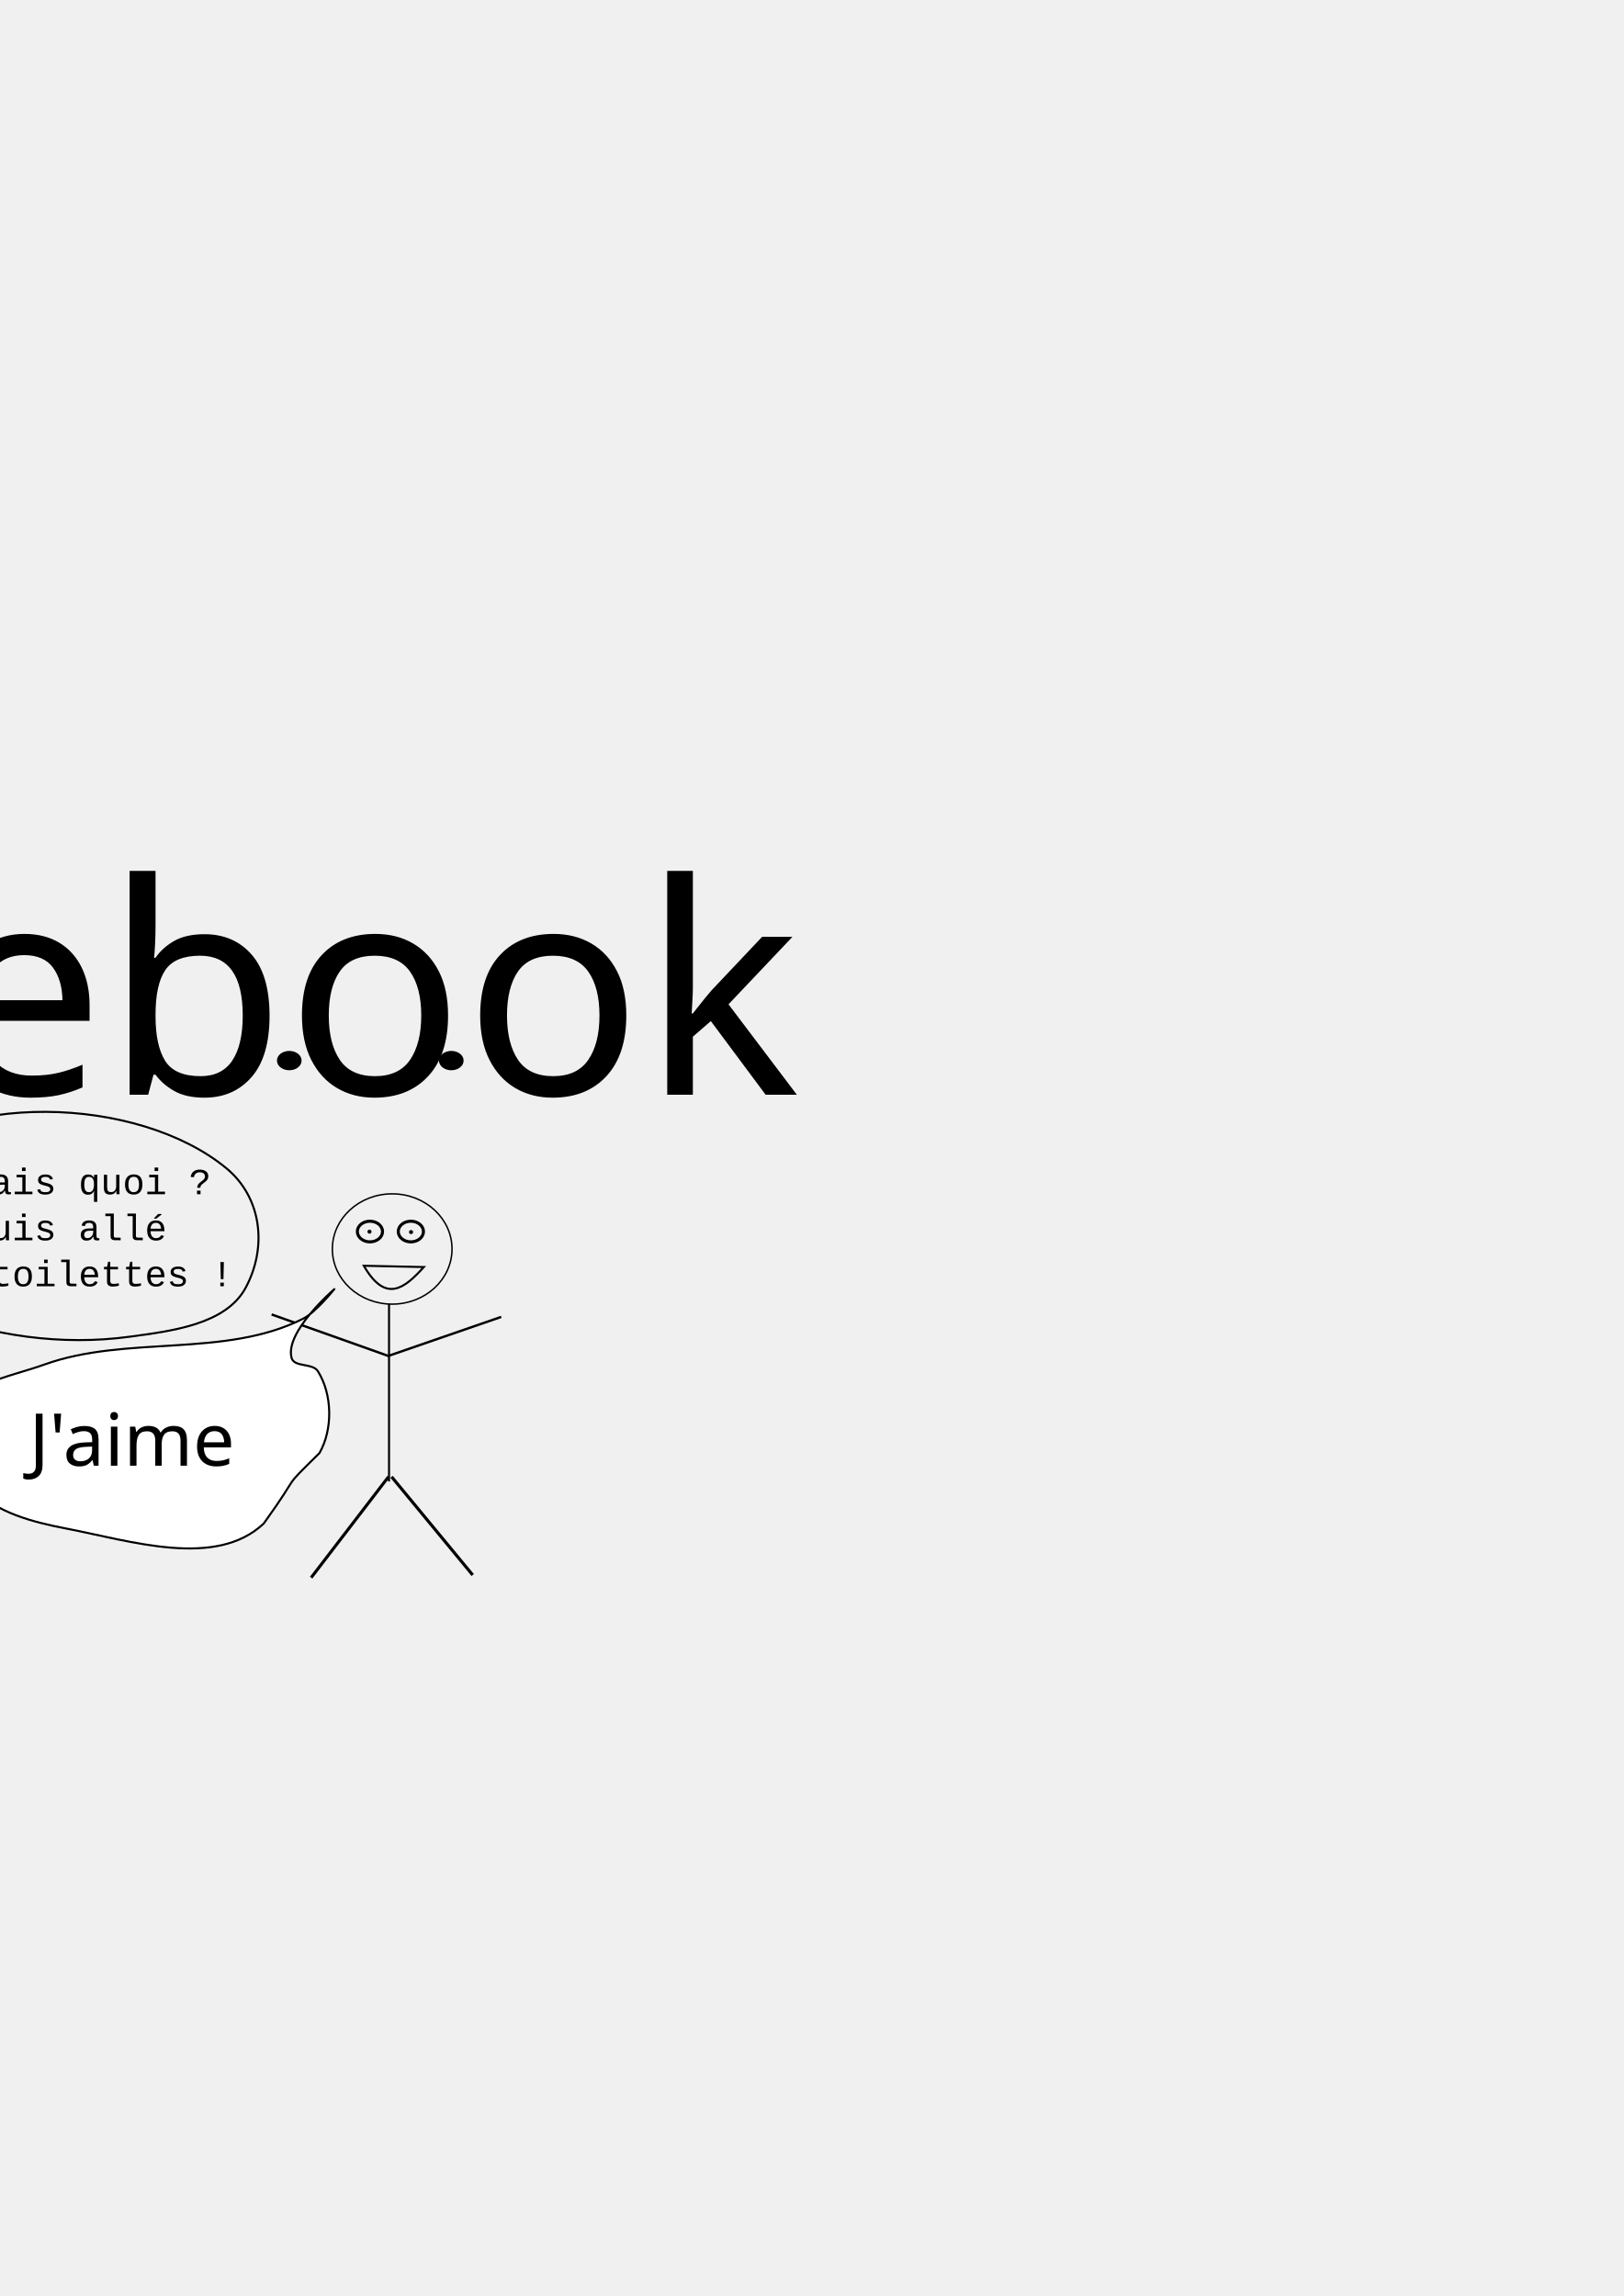
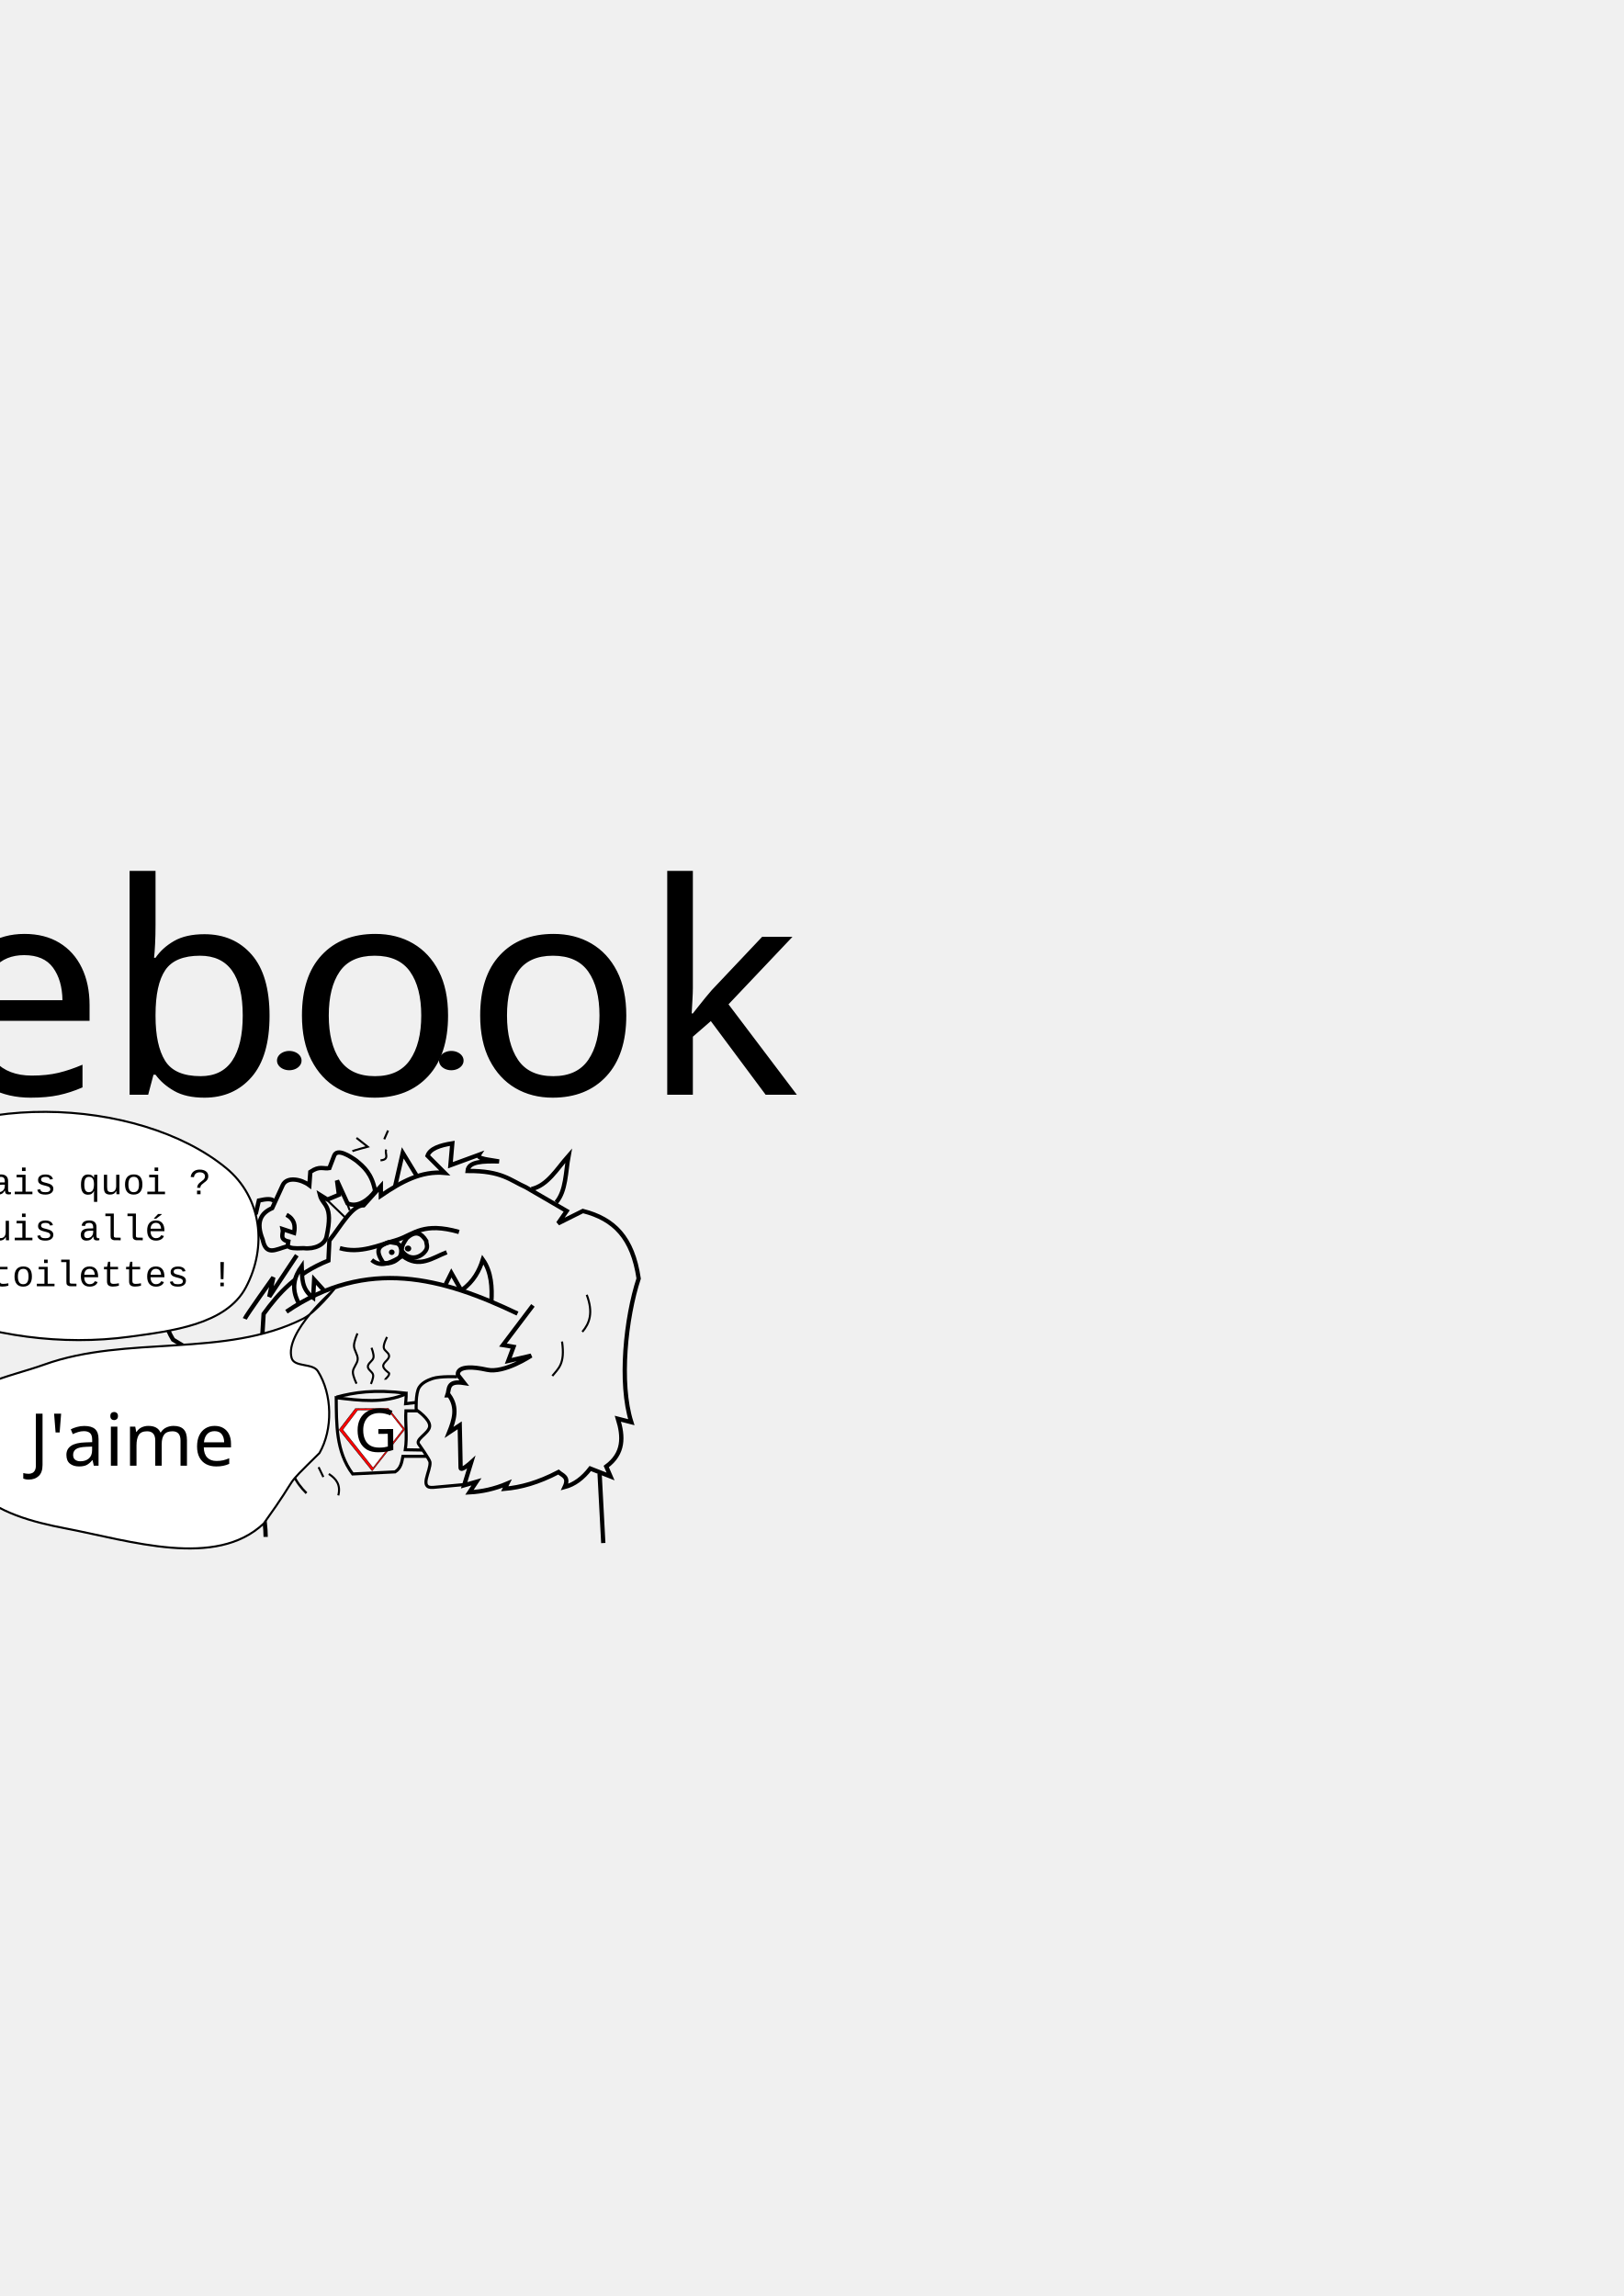
<svg xmlns="http://www.w3.org/2000/svg" width="210mm" height="297mm" id="svg2" version="1.1">
  <defs id="defs4">
    </defs>
  <g id="layer1">
+     <g id="g2995" transform="translate(-22.65153,9.06061)">
+       <path id="path2830" d="m 152.511,742.34 c -0.053,-18.541 -10.449,-35.165 3.659,-61.968 -9.475,3.682 -5.793,-24.804 -4.659,-47.059 7.336,-10.079 15.762,-19.691 31.679,-26.092 l 0.466,-9.784 c 5.746,-7.196 11.026,-17.263 16.771,-17.239 l 8.386,-9.319 0,4.659 c 10.08,-6.864 19.761,-12.226 31.213,-11.182 l -8.386,-8.387 c 1.197,-3.44 5.97,-5.091 12.113,-6.057 l -0.932,10.716 13.976,-5.125 c -1.317,2.003 5.317,2.415 9.783,3.261 -7.693,-0.159 -14.993,-0.057 -15.374,4.659 16.82,-0.115 20.837,4.571 28.418,7.921 l 20.032,11.648 -4.193,6.057 12.113,-6.057 c 15.332,3.906 24.293,13.033 27.264,33.011 -6.308,19.103 -9.686,51.141 -3.588,70.244 l -6.557,-1.676 c 2.672,8.698 3.039,16.934 -5.689,23.352 l 2.094,4.866 -9.917,-3.88 c -3.605,4.705 -7.749,7.798 -12.504,9.054 2.34,-4.953 -1.048,-5.61 -3.018,-7.33 -10.031,5.26 -18.564,7.522 -26.301,8.192 l 1.293,-2.587 c -6.18,2.621 -12.36,3.989 -18.54,4.312 l 3.449,-5.174 -6.036,1.725 3.449,-11.21 c 0,0 -5.174,4.743 -5.174,2.587 0,-2.156 -0.431,-20.696 -0.431,-20.696 l -5.174,3.449 c 2.423,-6.036 4.355,-12.072 0,-18.109 l -0.862,0 c 1.078,-2.957 -0.415,-7.382 8.192,-6.036 l -3.018,-3.88 c 0,0 -1.707,-6.112 14.228,-2.587 8.462,1.872 21.558,-6.899 21.558,-6.899 l -11.21,2.587 2.587,-6.899 -5.174,-0.862 14.659,-19.402" style="fill:none;stroke:#000000;stroke-width:2.098;stroke-linecap:butt;stroke-linejoin:miter;stroke-miterlimit:4;stroke-opacity:1;stroke-dasharray:none" />
+       <path id="path2832" d="m 282.422,572.276 c 7.907,-1.733 12.561,-9.974 18.169,-16.308 -1.481,7.969 -1.18,17.125 -6.056,22.83" style="fill:none;stroke:#000000;stroke-width:2.098;stroke-linecap:butt;stroke-linejoin:miter;stroke-miterlimit:4;stroke-opacity:1;stroke-dasharray:none" />
+       <path id="path2834" d="m 215.802,570.878 3.727,-16.307 6.903,11.351" style="fill:none;stroke:#000000;stroke-width:2.098;stroke-linecap:butt;stroke-linejoin:miter;stroke-miterlimit:4;stroke-opacity:1;stroke-dasharray:none" />
+       <path id="path2836" d="m 151.512,672.917 c -10.878,-4.661 -23.925,-5.946 -29.889,-18.25 l -14.369,-8.773 c -3.365,-5.647 -5.99,-11.863 -1.776,-23.34 5.457,-9.022 7.751,-18.658 22.941,-28.221 l 19.366,-10.407 1.398,-6.057 c 3.749,-0.856 6.653,-1.036 7.454,0.466" style="fill:none;stroke:#000000;stroke-width:2.098;stroke-linecap:butt;stroke-linejoin:miter;stroke-miterlimit:4;stroke-opacity:1;stroke-dasharray:none" />
+       <path id="path2838" d="m 163.002,600.275 c -5.706,1.524 -10.253,4.895 -11.956,-3.305 -3.529,-8.852 -0.652,-13.006 4.659,-15.376 l 5.125,-11.182 c 2.025,-4.419 9.068,-2.973 13.044,0 l 0.466,-6.523 c 4.634,-3.168 6.269,-1.338 9.317,-1.864 l 2.329,-6.057 c 1.484,-3.86 7.776,0.288 10.715,2.33 3.895,3.194 7.739,6.502 9.317,14.91 -2.709,3.926 -8.465,8.45 -13.51,6.057 l -5.125,-11.182 0.932,6.989 -5.59,2.33 -3.727,-2.33 c 1.369,5.592 6.821,4.415 3.261,20.501 -0.859,3.882 -5.785,6.231 -11.181,5.591 -9.446,0.551 -7.653,-1.543 -7.454,-3.261 -4.732,-1.069 -2.286,-3.932 -2.795,-6.057 l 5.59,1.864 c 0.59,-3.409 0.372,-6.616 -3.727,-8.853" style="fill:none;stroke:#000000;stroke-width:2.098;stroke-linecap:butt;stroke-linejoin:miter;stroke-miterlimit:4;stroke-opacity:1;stroke-dasharray:none" />
+       <path id="path2844" d="m 163.713,698.631 c -0.437,10.242 3.339,16.973 8.756,22.337" style="fill:none;stroke:#000000;stroke-width:1.175px;stroke-linecap:butt;stroke-linejoin:miter;stroke-opacity:1" />
+       <path id="path2846" d="m 248.413,621.664 c 5.834,-4.279 8.533,-9.454 10.249,-14.91 4.277,6.008 4.6,13.906 4.193,20.499" style="fill:none;stroke:#000000;stroke-width:2.098;stroke-linecap:butt;stroke-linejoin:miter;stroke-miterlimit:4;stroke-opacity:1;stroke-dasharray:none" />
+       <path id="path2848" d="m 168.749,628.187 c -4.029,-7.44 -2.221,-13.084 1.398,-18.171 0.217,5.455 -0.322,11.06 5.59,15.376 l 0.466,-8.853 4.659,5.125" style="fill:#ffffff;stroke:#000000;stroke-width:2.098;stroke-linecap:butt;stroke-linejoin:miter;stroke-miterlimit:4;stroke-opacity:1;stroke-dasharray:none" />
+       <path id="path2850" d="m 248.032,621.666 -4.744,-8.388 -2.795,5.591" style="fill:none;stroke:#000000;stroke-width:2.098;stroke-linecap:butt;stroke-linejoin:miter;stroke-miterlimit:4;stroke-opacity:1;stroke-dasharray:none" />
+       <path id="path2852" d="m 188.781,601.164 c 9.901,2.885 19.074,-1.512 28.418,-4.193 8.046,-2.801 12.423,-8.625 29.816,-3.727" style="fill:none;stroke:#000000;stroke-width:2.098;stroke-linecap:butt;stroke-linejoin:miter;stroke-miterlimit:4;stroke-opacity:1;stroke-dasharray:none" />
+       <path id="path2854" d="m 204.365,606.97 c 5.033,4.186 10.066,0.656 15.099,-1.999 8.033,6.241 14.619,0.901 21.538,-1.777" style="fill:none;stroke:#000000;stroke-width:2.098;stroke-linecap:butt;stroke-linejoin:miter;stroke-miterlimit:4;stroke-opacity:1;stroke-dasharray:none" />
+       <path id="path2856" d="m 219.02,602.307 c 2.967,4.575 7.859,4.16 10.88,1.11 2.552,-2.576 1.035,-4.242 1.11,-5.774 -2.397,-4.01 -5.423,-5.164 -9.548,-1.332 -1.147,1.777 -2.448,3.451 -2.442,5.996 z" style="fill:none;stroke:#000000;stroke-width:2.098;stroke-linecap:butt;stroke-linejoin:miter;stroke-miterlimit:4;stroke-opacity:1;stroke-dasharray:none" />
+       <path id="path2858" d="m 209.821,608.048 c 0,0.595 4.605,1.371 7.941,-2.192 1.652,-1.764 1.533,-6.789 -1.613,-7.156 -3.146,-0.367 -2.74,-1.19 -6.446,0.935 -3.706,2.125 -1.549,5.823 0.118,8.413 l 0,-10e-6 z" style="fill:none;stroke:#000000;stroke-width:2.098;stroke-linecap:butt;stroke-linejoin:miter;stroke-miterlimit:4;stroke-opacity:1;stroke-dasharray:none" />
+       <path transform="matrix(0.9978265,0,0,0.9979479,-249.8563,230.111)" d="m 466.416,373.825 c 0,0.746 -0.627,1.351 -1.401,1.351 -0.774,0 -1.401,-0.605 -1.401,-1.351 0,-0.746 0.627,-1.351 1.401,-1.351 0.774,0 1.401,0.605 1.401,1.351 z" id="path2860" style="fill:#000000;fill-opacity:1;stroke:none" />
+       <path transform="matrix(1.525892,0,0,1.583173,-507.4043,14.70528)" d="m 479.123,370.549 c 0,0.511 -0.459,0.926 -1.026,0.926 -0.566,0 -1.026,-0.414 -1.026,-0.926 0,-0.511 0.459,-0.926 1.026,-0.926 0.566,0 1.026,0.414 1.026,0.926 z" id="path2862" style="fill:#000000;fill-opacity:1;stroke:none" />
+       <path id="path2864" d="m 194.912,553.745 c 0.665,-0.333 7.482,-2.162 7.482,-2.162 l -5.487,-4.324" style="fill:none;stroke:#000000;stroke-width:0.998px;stroke-linecap:butt;stroke-linejoin:miter;stroke-opacity:1" />
+       <path id="path2866" d="m 208.645,558.24 c 4.944,-0.379 1.677,-3.755 2.897,-5.251" style="fill:none;stroke:#000000;stroke-width:0.998px;stroke-linecap:butt;stroke-linejoin:miter;stroke-opacity:1" />
+       <path id="path2868" d="m 212.338,543.645 -1.864,4.284" style="fill:none;stroke:#000000;stroke-width:0.998px;stroke-linecap:butt;stroke-linejoin:miter;stroke-opacity:1" />
+       <path id="path2870" d="m 183.371,711.563 c 3.588,2.27 5.94,5.283 4.656,10.477" style="fill:none;stroke:#000000;stroke-width:0.998px;stroke-linecap:butt;stroke-linejoin:miter;stroke-opacity:1" />
+       <path id="path2872" d="m 178.383,708.237 2.328,4.822" style="fill:none;stroke:#000000;stroke-width:0.998px;stroke-linecap:butt;stroke-linejoin:miter;stroke-opacity:1" />
+       <path id="path2880" d="m 122.182,648.537 12.304,5.321" style="fill:none;stroke:#000000;stroke-width:0.998px;stroke-linecap:butt;stroke-linejoin:miter;stroke-opacity:1" />
+       <path id="path2882" d="m 142.297,635.733 c 0.665,-1.663 13.967,-20.288 13.967,-20.288 l -1.995,9.479 13.468,-20.288" style="fill:none;stroke:#000000;stroke-width:2.098;stroke-linecap:butt;stroke-linejoin:miter;stroke-miterlimit:4;stroke-opacity:1;stroke-dasharray:none" />
+       <path id="path2884" d="m 162.662,632.243 c 39.602,-26.972 76.529,-16.489 112.962,0.901" style="fill:none;stroke:#000000;stroke-width:2.098;stroke-linecap:butt;stroke-linejoin:miter;stroke-miterlimit:4;stroke-opacity:1;stroke-dasharray:none" />
+       <path id="path2886" d="m 183.091,578.158 8.412,8.113" style="fill:none;stroke:#000000;stroke-width:0.998px;stroke-linecap:butt;stroke-linejoin:miter;stroke-opacity:1" />
+       <path id="path2888" d="m 189.4,571.849 4.206,10.817" style="fill:none;stroke:#000000;stroke-width:0.998px;stroke-linecap:butt;stroke-linejoin:miter;stroke-opacity:1" />
+       <path id="path2890" d="m 315.749,711.371 1.801,33.966" style="fill:none;stroke:#000000;stroke-width:2.098;stroke-linecap:butt;stroke-linejoin:miter;stroke-miterlimit:4;stroke-opacity:1;stroke-dasharray:none" />
+       <path id="path2968" d="m 309.461,623.971 c 3.31,8.722 1.387,13.955 -2.156,18.109" style="fill:none;stroke:#000000;stroke-width:1px;stroke-linecap:butt;stroke-linejoin:miter;stroke-opacity:1" />
+       <path id="path2970" d="m 297.388,646.822 c 1.64,11.242 -1.998,13.247 -4.743,16.815" style="fill:none;stroke:#000000;stroke-width:1px;stroke-linecap:butt;stroke-linejoin:miter;stroke-opacity:1" />
+       <path id="path2972" d="m 250.392,716.67 -15.923,1.454 c -7.325,0.669 -1.159,-8.043 -1.63,-12.35 -0.135,-1.231 -5.298,-8.507 -5.298,-8.507 -2.434,-2.596 4.767,-5.398 5.13,-8.938 0.364,-3.555 -6.569,-8.155 -6.569,-8.155 0,0 -0.388,-7.976 1.44,-10.933 1.362,-2.204 4.016,-3.473 6.467,-4.312 3.817,-1.306 12.072,-0.862 12.072,-0.862" style="fill:none;stroke:#000000;stroke-width:1.5;stroke-linecap:butt;stroke-linejoin:miter;stroke-miterlimit:4;stroke-opacity:1;stroke-dasharray:none" />
+       <path id="path2974" d="m 226.761,680.717 -5.701,0 c -0.379,6.227 0.722,12.402 -0.292,19.004 l 8.333,0.146" style="fill:none;stroke:#000000;stroke-width:1.5;stroke-linecap:butt;stroke-linejoin:miter;stroke-miterlimit:4;stroke-opacity:1;stroke-dasharray:none" />
+       <path id="path2976" d="m 231.147,702.937 -11.549,10e-6 c -0.533,2.901 -0.992,5.838 -3.801,7.602 l -20.758,1.023 c -8.249,-11.017 -7.898,-24.371 -8.04,-37.277 11.509,1.391 23.47,2.882 34.207,-1.9 0.028,1.457 -0.292,4.824 -0.292,4.824 l 4.97,-0.585" style="fill:none;stroke:#000000;stroke-width:1.5;stroke-linecap:butt;stroke-linejoin:miter;stroke-miterlimit:4;stroke-opacity:1;stroke-dasharray:none" />
+       <path id="path2978" d="m 196.939,667.414 c 0,0 -1.855,-3.712 -1.799,-5.705 0.063,-2.227 2.264,-4.025 2.367,-6.25 0.106,-2.285 -1.833,-4.327 -1.825,-6.615 0.007,-2.075 1.696,-5.99 1.696,-5.99" style="fill:none;stroke:#000000;stroke-width:1px;stroke-linecap:butt;stroke-linejoin:miter;stroke-opacity:1" />
+       <path id="path2980" d="m 203.956,667.56 c 0,0 1.336,-2.899 1.096,-4.387 -0.256,-1.59 -2.576,-2.471 -2.585,-4.081 -0.011,-1.759 2.465,-2.76 2.769,-4.493 0.278,-1.586 -0.987,-4.727 -0.987,-4.727" style="fill:none;stroke:#000000;stroke-width:1px;stroke-linecap:butt;stroke-linejoin:miter;stroke-opacity:1" />
+       <path id="path2982" d="m 210.827,665.513 c 0,-0.21 2.744,-2.397 1.902,-3.376 0,0 -2.613,-1.8 -2.753,-3.2 -0.194,-1.948 2.944,-3.165 2.875,-5.122 -0.056,-1.579 -2.383,-2.396 -2.607,-3.96 -0.26,-1.81 1.607,-5.247 1.607,-5.247" style="fill:none;stroke:#000000;stroke-width:1px;stroke-linecap:butt;stroke-linejoin:miter;stroke-opacity:1" />
+       <path id="path2984" d="m 187.145,673.992 c 8.504,-2.278 18.337,-3.887 34.207,-1.9" style="fill:none;stroke:#000000;stroke-width:1.5;stroke-linecap:butt;stroke-linejoin:miter;stroke-miterlimit:4;stroke-opacity:1;stroke-dasharray:none" />
+       <path id="path2988" d="m 210.617,685.101 -8.54,0.025 c -2.481,0.007 -4.576,3.387 -4.574,4.129 l 0.029,10.2 c 1.945,2.46 9.384,5.891 13.441,0.683 l 0.052,-3.552" style="fill:none;stroke:#000000;stroke-width:0.885px;stroke-linecap:butt;stroke-linejoin:miter;stroke-opacity:1" />
+       <rect rx="0" ry="0.391" y="683.367" x="210.74" height="3.908" width="0.016" id="rect2992" style="fill:#800080;fill-opacity:1;stroke:#000000;stroke-width:1.012;stroke-linejoin:miter;stroke-miterlimit:4;stroke-opacity:1;stroke-dasharray:none;stroke-dashoffset:0.042" />
+       <rect transform="matrix(-0.00781006,0.9999695,-0.9999816,-0.00606976,0,0)" style="fill:#800080;fill-opacity:1;stroke:#000000;stroke-width:1.012;stroke-linejoin:miter;stroke-miterlimit:4;stroke-opacity:1;stroke-dasharray:none;stroke-dashoffset:0.042" id="rect2994" width="0.014" height="4.433" x="695.138" y="-218.718" ry="0.443" rx="0" />
+       <path id="path2840" d="m 196.349,679.624 c 5.38,-0.045 10.761,-0.09 16.141,-0.135 2.708,3.393 5.416,6.786 8.124,10.178 -5.346,6.79 -10.691,13.58 -16.037,20.37 -5.39,-6.7 -10.781,-13.401 -16.171,-20.102 2.648,-3.438 5.295,-6.875 7.943,-10.312 z" style="fill:#ff0000;stroke:#000000;stroke-width:0.188px;stroke-linecap:butt;stroke-linejoin:miter;stroke-opacity:1" />
+       <path style="fill:#ffffff;stroke:#000000;stroke-width:0.173px;stroke-linecap:butt;stroke-linejoin:miter;stroke-opacity:1" d="m 197.487,680.372 c 4.915,-0.041 9.831,-0.083 14.746,-0.124 2.474,3.143 4.948,6.286 7.422,9.429 -4.883,6.29 -9.767,12.58 -14.65,18.869 -4.925,-6.207 -9.849,-12.414 -14.774,-18.622 2.419,-3.184 4.838,-6.368 7.256,-9.553 z" id="path2861" />
+       <text transform="matrix(1.000533,-0.00607954,0.00708404,0.9994243,0,0)" id="text2856" y="702.299" x="190.663" style="font-size:29.286px;font-style:normal;font-variant:normal;font-weight:normal;font-stretch:normal;fill:#000000;fill-opacity:1;stroke:none;font-family:Old London;-inkscape-font-specification:Old London" xml:space="preserve">
+         <tspan y="702.299" x="190.663" id="tspan2858">G</tspan>
+       </text>
+     </g>
    <rect style="fill:#0000ff;fill-opacity:1;stroke:none;stroke-width:1.498;stroke-linejoin:miter;stroke-miterlimit:4;stroke-opacity:1;stroke-dasharray:none;stroke-dashoffset:0.042" id="rect2824" width="149.502" height="150.041" x="-334.612" y="402.325" ry="31.021" />
    <text xml:space="preserve" style="font-size:144px;font-style:normal;font-variant:normal;font-weight:normal;font-stretch:normal;fill:#000000;fill-opacity:1;stroke:none;font-family:Bitstream Charter;-inkscape-font-specification:Bitstream Charter" x="-180" y="535.219" id="text2816">
      <tspan id="tspan2818" x="-180" y="535.219">acebook </tspan>
    </text>
    <text xml:space="preserve" style="font-size:144px;font-style:normal;font-variant:normal;font-weight:normal;font-stretch:normal;fill:#ffffff;fill-opacity:1;stroke:none;font-family:Bitstream Charter;-inkscape-font-specification:Bitstream Charter" x="-298.084" y="527.221" id="text2820">
      <tspan id="tspan2822" x="-298.084" y="527.221">F</tspan>
    </text>
    <path style="fill:#000000;fill-opacity:1;stroke:none" id="path3604" d="m 150.698,503.845 a 6.386,7.024 0 1 1 -12.771,0 6.386,7.024 0 1 1 12.771,0 z" transform="matrix(0.9398324,0,0,0.6637671,5.774775,184.0876)" />
    <path transform="matrix(0.9398324,0,0,0.6637671,84.97285,184.0876)" d="m 150.698,503.845 a 6.386,7.024 0 1 1 -12.771,0 6.386,7.024 0 1 1 12.771,0 z" id="path3606" style="fill:#000000;fill-opacity:1;stroke:none" />
+     <path style="fill:none;stroke:#000000;stroke-width:1.16px;stroke-linecap:butt;stroke-linejoin:miter;stroke-opacity:1" d="m -53.718,646.238 -55.193,19.081 -57.033,-20.274" id="path3664" />
+     <path style="fill:#ffffff;stroke:#000000;stroke-width:1px;stroke-linecap:butt;stroke-linejoin:miter;stroke-opacity:1" d="m -80.085,618.3 c 0,0 17.036,-8.121 20.822,-16.017 5.542,-11.556 -12.149,-20.454 -3.203,-29.632 38.943,-39.954 129.875,-37.021 172.984,-1.602 17.435,14.325 20.236,38.556 9.61,58.462 -9.689,18.152 -36.472,21.252 -56.861,24.026 -32.809,4.463 -67.865,-0.26 -98.505,-12.814 -10.227,-4.19 -16.202,-15.83 -26.428,-20.021 -5.729,-2.348 -18.42,-2.403 -18.42,-2.403 z" id="path3714" />
+     <text xml:space="preserve" style="font-size:18px;font-style:normal;font-variant:normal;font-weight:normal;font-stretch:normal;fill:#000000;fill-opacity:1;stroke:none;font-family:Liberation Mono;-inkscape-font-specification:Liberation Mono" x="-48.051" y="583.864" id="text3706">
+       <tspan id="tspan3708" x="-48.051" y="583.864">Tu sais quoi ?</tspan>
+       <tspan x="-48.051" y="606.364" id="tspan3710">Je suis allé </tspan>
+       <tspan x="-48.051" y="628.864" id="tspan3712">aux toilettes !</tspan>
+     </text>
+     <path style="fill:#ffffff;stroke:#000000;stroke-width:1px;stroke-linecap:butt;stroke-linejoin:miter;stroke-opacity:1;fill-opacity:1" d="m 163.374,630.313 c 0,0 -8.977,11.271 -15.216,14.415 -38.251,19.281 -86.23,7.918 -126.535,22.424 -17.322,6.234 -41.993,9.844 -48.051,27.229 -3.98,11.422 5.149,24.997 13.614,33.636 11.383,11.617 28.876,16.148 44.848,19.22 31.729,6.104 73.436,19.807 96.903,-2.403 19.443,-27.009 7.632,-15.09 27.229,-34.437 6.624,-11.591 6.331,-28.757 -0.801,-40.043 -2.551,-4.037 -11.51,-1.813 -12.814,-6.407 -3.599,-12.686 20.822,-33.636 20.822,-33.636 z" id="path3716" />
+     <text xml:space="preserve" style="font-size:35.937px;font-style:normal;font-variant:normal;font-weight:normal;font-stretch:normal;fill:#000000;fill-opacity:1;stroke:none;font-family:Bitstream Charter;-inkscape-font-specification:Bitstream Charter" x="14.083" y="722.377" id="text3718" transform="scale(1.008071,0.9919939)">
+       <tspan id="tspan3720" x="14.083" y="722.377">J'aime</tspan>
+     </text>
    <path style="fill:none;stroke:#000000;stroke-opacity:1" id="path3660" d="m -45.976,618.785 a 40.867,37.675 0 1 1 -81.735,0 40.867,37.675 0 1 1 81.735,0 z" transform="matrix(0.7156383,0,0,0.7156383,-44.85922,170.2117)" />
    <path style="fill:none;stroke:#000000;stroke-width:1px;stroke-linecap:butt;stroke-linejoin:miter;stroke-opacity:1" d="m -108.554,639.857 0,86.843" id="path3662" />
-     <path style="fill:none;stroke:#000000;stroke-width:1.16px;stroke-linecap:butt;stroke-linejoin:miter;stroke-opacity:1" d="m -53.718,646.238 -55.193,19.081 -57.033,-20.274" id="path3664" />
    <path style="fill:none;stroke:#000000;stroke-width:1.483px;stroke-linecap:butt;stroke-linejoin:miter;stroke-opacity:1" d="m -108.796,724.388 -37.83,49.324" id="path3666" />
    <path id="path3668" d="m -107.305,724.395 39.646,48.032" style="fill:none;stroke:#000000;stroke-width:1.498px;stroke-linecap:butt;stroke-linejoin:miter;stroke-opacity:1" />
    <path style="fill:none;stroke:#000000;stroke-width:1.5;stroke-linejoin:miter;stroke-miterlimit:4;stroke-opacity:1;stroke-dasharray:none;stroke-dashoffset:0.042" id="path3670" d="m -111.727,604.506 a 6.154,5.05 0 1 1 -12.309,0 6.154,5.05 0 1 1 12.309,0 z" />
    <path d="m -111.727,604.506 a 6.154,5.05 0 1 1 -12.309,0 6.154,5.05 0 1 1 12.309,0 z" id="path3674" style="fill:none;stroke:#000000;stroke-width:1.5;stroke-linejoin:miter;stroke-miterlimit:4;stroke-opacity:1;stroke-dasharray:none;stroke-dashoffset:0.042" transform="translate(20,0)" />
    <path style="fill:none;stroke:#000000;stroke-width:1px;stroke-linecap:butt;stroke-linejoin:miter;stroke-opacity:1" d="m -120.88,621.234 c 10.849,18.853 20.156,10.705 29.352,0.631 l -29.352,-0.631 z" id="path3676" />
    <path style="fill:#000000;fill-opacity:1;stroke:none" id="path3680" d="m -97.209,604.506 a 0.789,1.262 0 1 1 -1.578,0 0.789,1.262 0 1 1 1.578,0 z" transform="matrix(1.267372,0,0,0.7921076,26.41291,125.9347)" />
    <path transform="matrix(1.267372,0,0,0.7921076,6.091283,125.7345)" d="m -97.209,604.506 a 0.789,1.262 0 1 1 -1.578,0 0.789,1.262 0 1 1 1.578,0 z" id="path3682" style="fill:#000000;fill-opacity:1;stroke:none" />
-     <path transform="matrix(0.7156383,0,0,0.7156383,253.8587,167.8091)" d="m -45.976,618.785 a 40.867,37.675 0 1 1 -81.735,0 40.867,37.675 0 1 1 81.735,0 z" id="path3686" style="fill:none;stroke:#000000;stroke-opacity:1" />
-     <path id="path3688" d="m 190.164,637.454 0,86.843" style="fill:none;stroke:#000000;stroke-width:1px;stroke-linecap:butt;stroke-linejoin:miter;stroke-opacity:1" />
-     <path id="path3690" d="M 245,643.835 189.807,662.917 132.774,642.643" style="fill:none;stroke:#000000;stroke-width:1.16px;stroke-linecap:butt;stroke-linejoin:miter;stroke-opacity:1" />
-     <path id="path3692" d="m 189.922,721.985 -37.83,49.324" style="fill:none;stroke:#000000;stroke-width:1.483px;stroke-linecap:butt;stroke-linejoin:miter;stroke-opacity:1" />
-     <path style="fill:none;stroke:#000000;stroke-width:1.498px;stroke-linecap:butt;stroke-linejoin:miter;stroke-opacity:1" d="m 191.413,721.993 39.646,48.032" id="path3694" />
-     <path d="m -111.727,604.506 a 6.154,5.05 0 1 1 -12.309,0 6.154,5.05 0 1 1 12.309,0 z" id="path3696" style="fill:none;stroke:#000000;stroke-width:1.5;stroke-linejoin:miter;stroke-miterlimit:4;stroke-opacity:1;stroke-dasharray:none;stroke-dashoffset:0.042" transform="translate(298.7179,-2.402557)" />
-     <path transform="translate(318.7179,-2.402557)" style="fill:none;stroke:#000000;stroke-width:1.5;stroke-linejoin:miter;stroke-miterlimit:4;stroke-opacity:1;stroke-dasharray:none;stroke-dashoffset:0.042" id="path3698" d="m -111.727,604.506 a 6.154,5.05 0 1 1 -12.309,0 6.154,5.05 0 1 1 12.309,0 z" />
-     <path id="path3700" d="m 177.838,618.831 c 10.849,18.853 20.156,10.705 29.352,0.631 l -29.352,-0.631 z" style="fill:none;stroke:#000000;stroke-width:1px;stroke-linecap:butt;stroke-linejoin:miter;stroke-opacity:1" />
-     <path transform="matrix(1.267372,0,0,0.7921076,325.1309,123.5322)" d="m -97.209,604.506 a 0.789,1.262 0 1 1 -1.578,0 0.789,1.262 0 1 1 1.578,0 z" id="path3702" style="fill:#000000;fill-opacity:1;stroke:none" />
-     <path style="fill:#000000;fill-opacity:1;stroke:none" id="path3704" d="m -97.209,604.506 a 0.789,1.262 0 1 1 -1.578,0 0.789,1.262 0 1 1 1.578,0 z" transform="matrix(1.267372,0,0,0.7921076,304.8092,123.332)" />
-     <text xml:space="preserve" style="font-size:18px;font-style:normal;font-variant:normal;font-weight:normal;font-stretch:normal;fill:#000000;fill-opacity:1;stroke:none;font-family:Liberation Mono;-inkscape-font-specification:Liberation Mono" x="-48.051" y="583.864" id="text3706">
-       <tspan id="tspan3708" x="-48.051" y="583.864">Tu sais quoi ?</tspan>
-       <tspan x="-48.051" y="606.364" id="tspan3710">Je suis allé </tspan>
-       <tspan x="-48.051" y="628.864" id="tspan3712">aux toilettes !</tspan>
-     </text>
-     <path style="fill:none;stroke:#000000;stroke-width:1px;stroke-linecap:butt;stroke-linejoin:miter;stroke-opacity:1" d="m -80.085,618.3 c 0,0 17.036,-8.121 20.822,-16.017 5.542,-11.556 -12.149,-20.454 -3.203,-29.632 38.943,-39.954 129.875,-37.021 172.984,-1.602 17.435,14.325 20.236,38.556 9.61,58.462 -9.689,18.152 -36.472,21.252 -56.861,24.026 -32.809,4.463 -67.865,-0.26 -98.505,-12.814 -10.227,-4.19 -16.202,-15.83 -26.428,-20.021 -5.729,-2.348 -18.42,-2.403 -18.42,-2.403 z" id="path3714" />
-     <path style="fill:#ffffff;stroke:#000000;stroke-width:1px;stroke-linecap:butt;stroke-linejoin:miter;stroke-opacity:1;fill-opacity:1" d="m 163.374,630.313 c 0,0 -8.977,11.271 -15.216,14.415 -38.251,19.281 -86.23,7.918 -126.535,22.424 -17.322,6.234 -41.993,9.844 -48.051,27.229 -3.98,11.422 5.149,24.997 13.614,33.636 11.383,11.617 28.876,16.148 44.848,19.22 31.729,6.104 73.436,19.807 96.903,-2.403 19.443,-27.009 7.632,-15.09 27.229,-34.437 6.624,-11.591 6.331,-28.757 -0.801,-40.043 -2.551,-4.037 -11.51,-1.813 -12.814,-6.407 -3.599,-12.686 20.822,-33.636 20.822,-33.636 z" id="path3716" />
-     <text xml:space="preserve" style="font-size:35.937px;font-style:normal;font-variant:normal;font-weight:normal;font-stretch:normal;fill:#000000;fill-opacity:1;stroke:none;font-family:Bitstream Charter;-inkscape-font-specification:Bitstream Charter" x="14.083" y="722.377" id="text3718" transform="scale(1.008071,0.9919939)">
-       <tspan id="tspan3720" x="14.083" y="722.377">J'aime</tspan>
-     </text>
  </g>
</svg>
